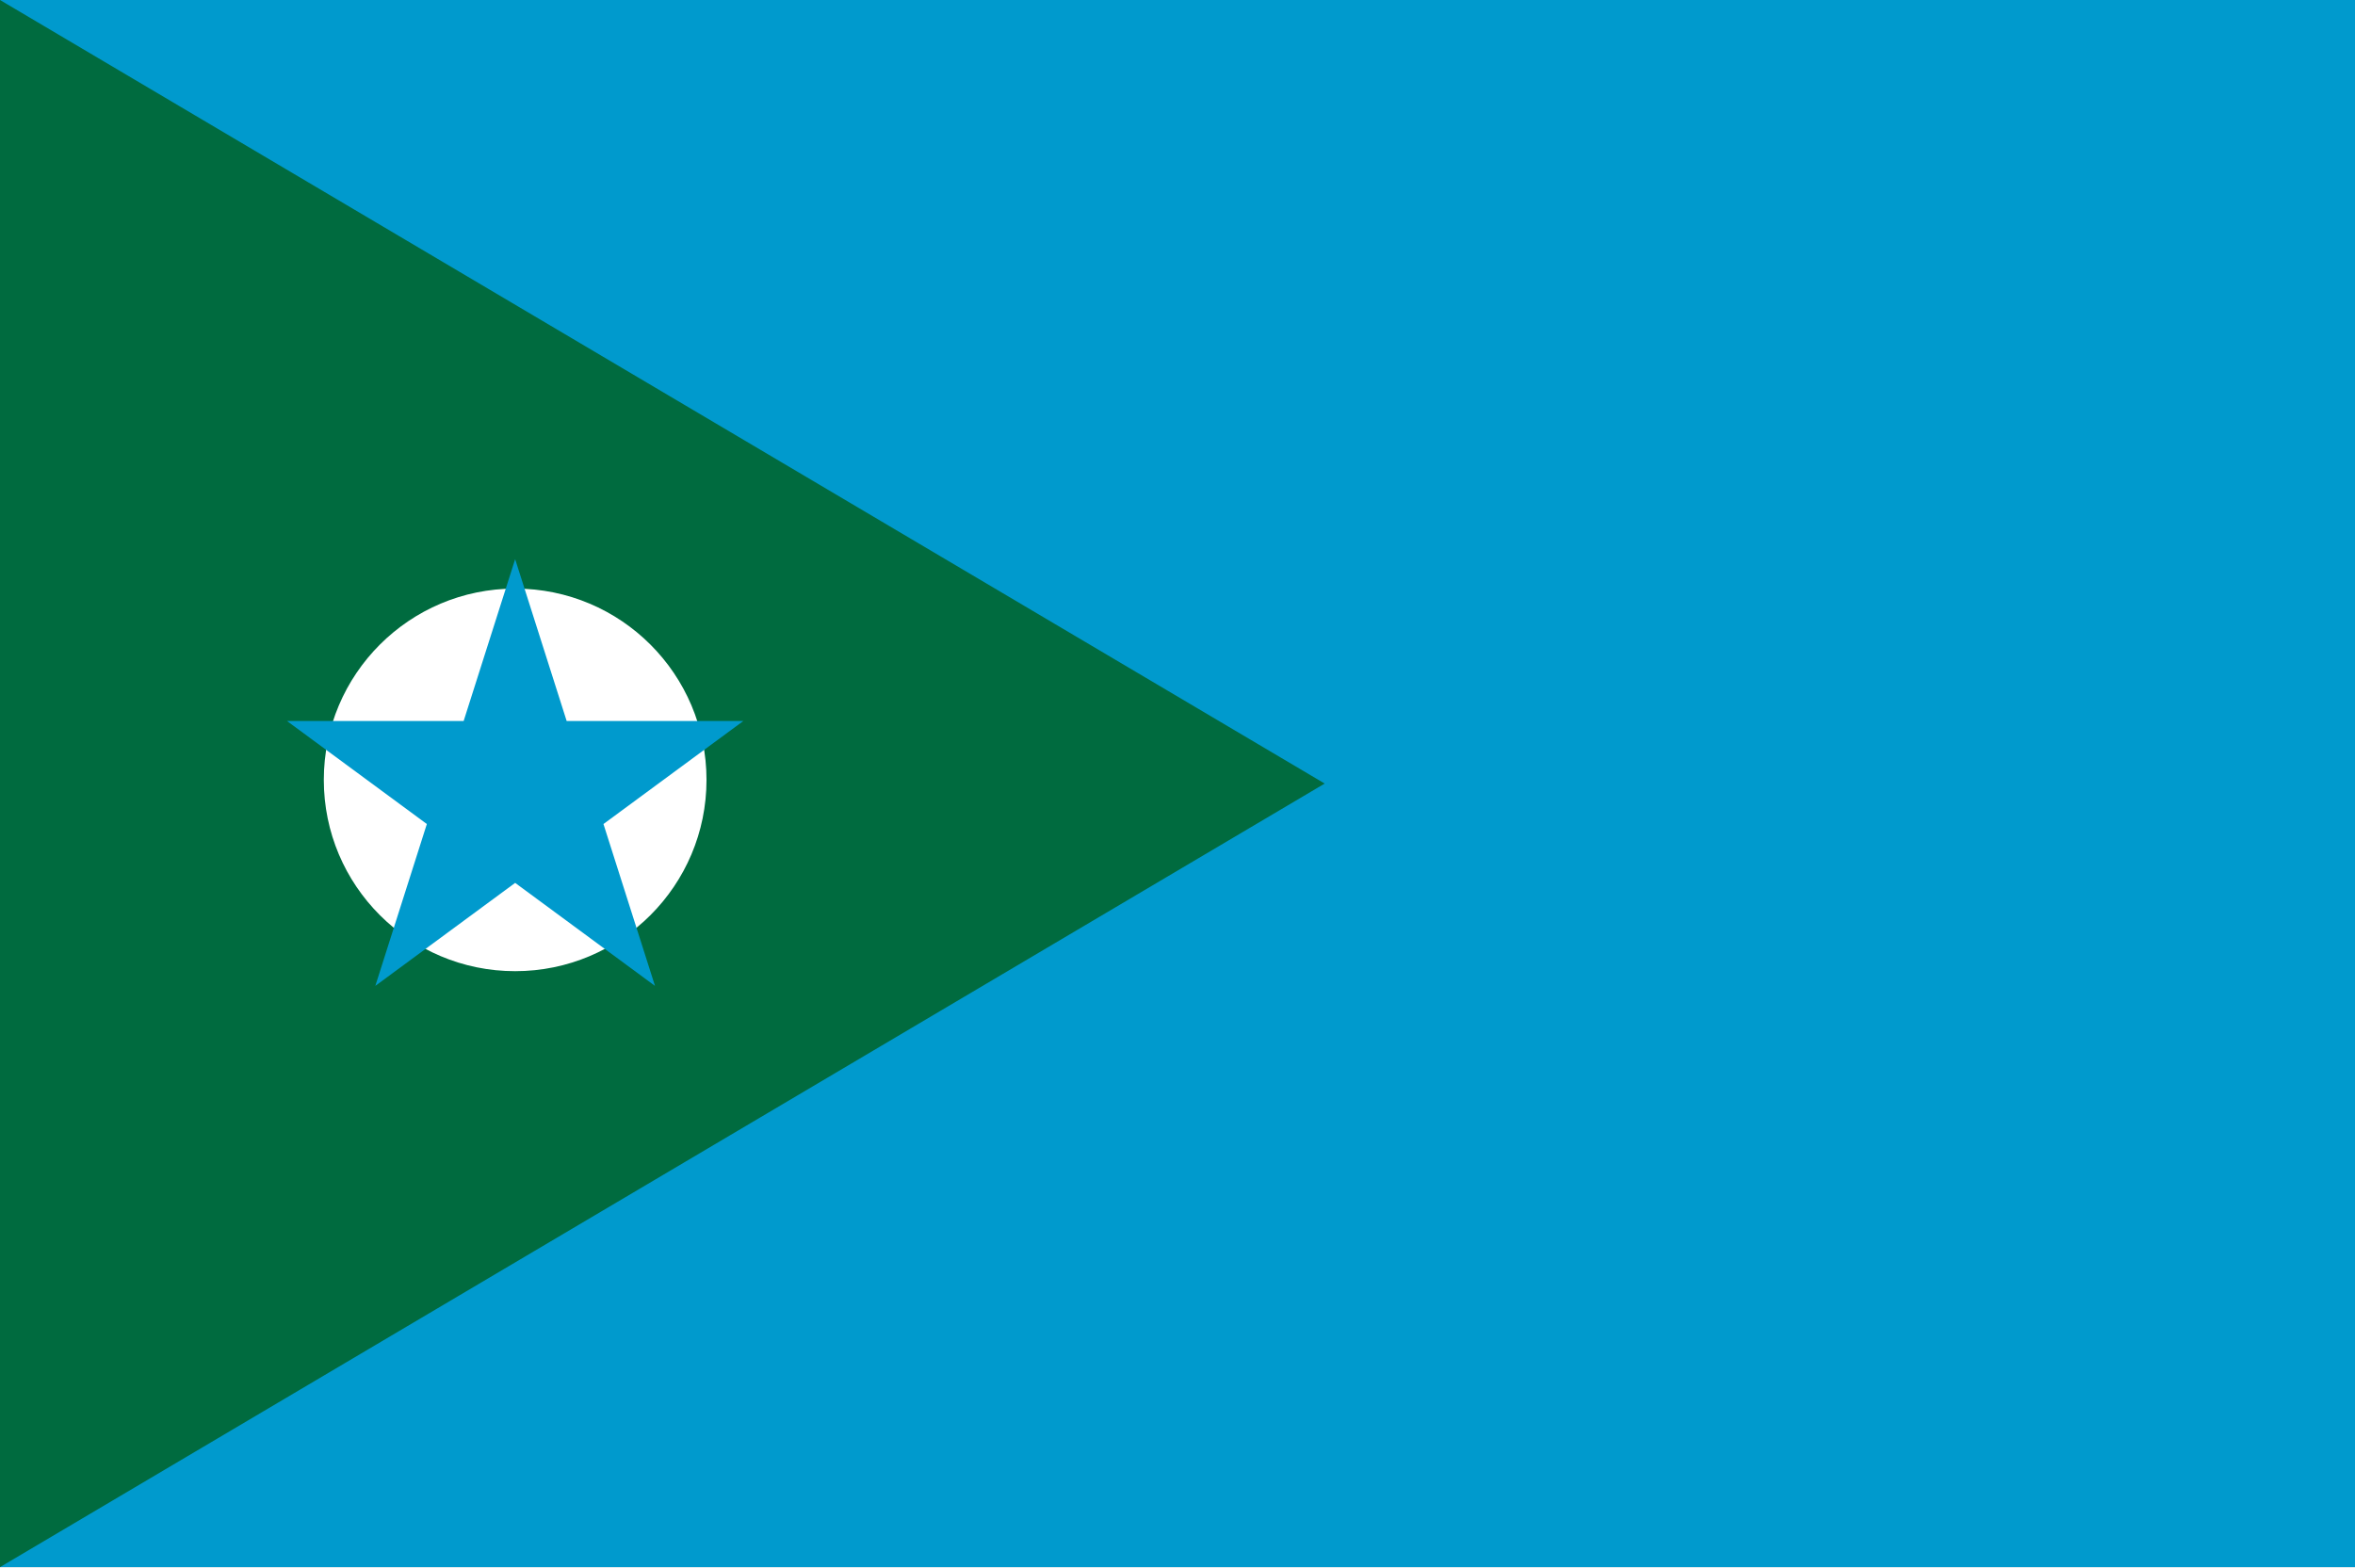
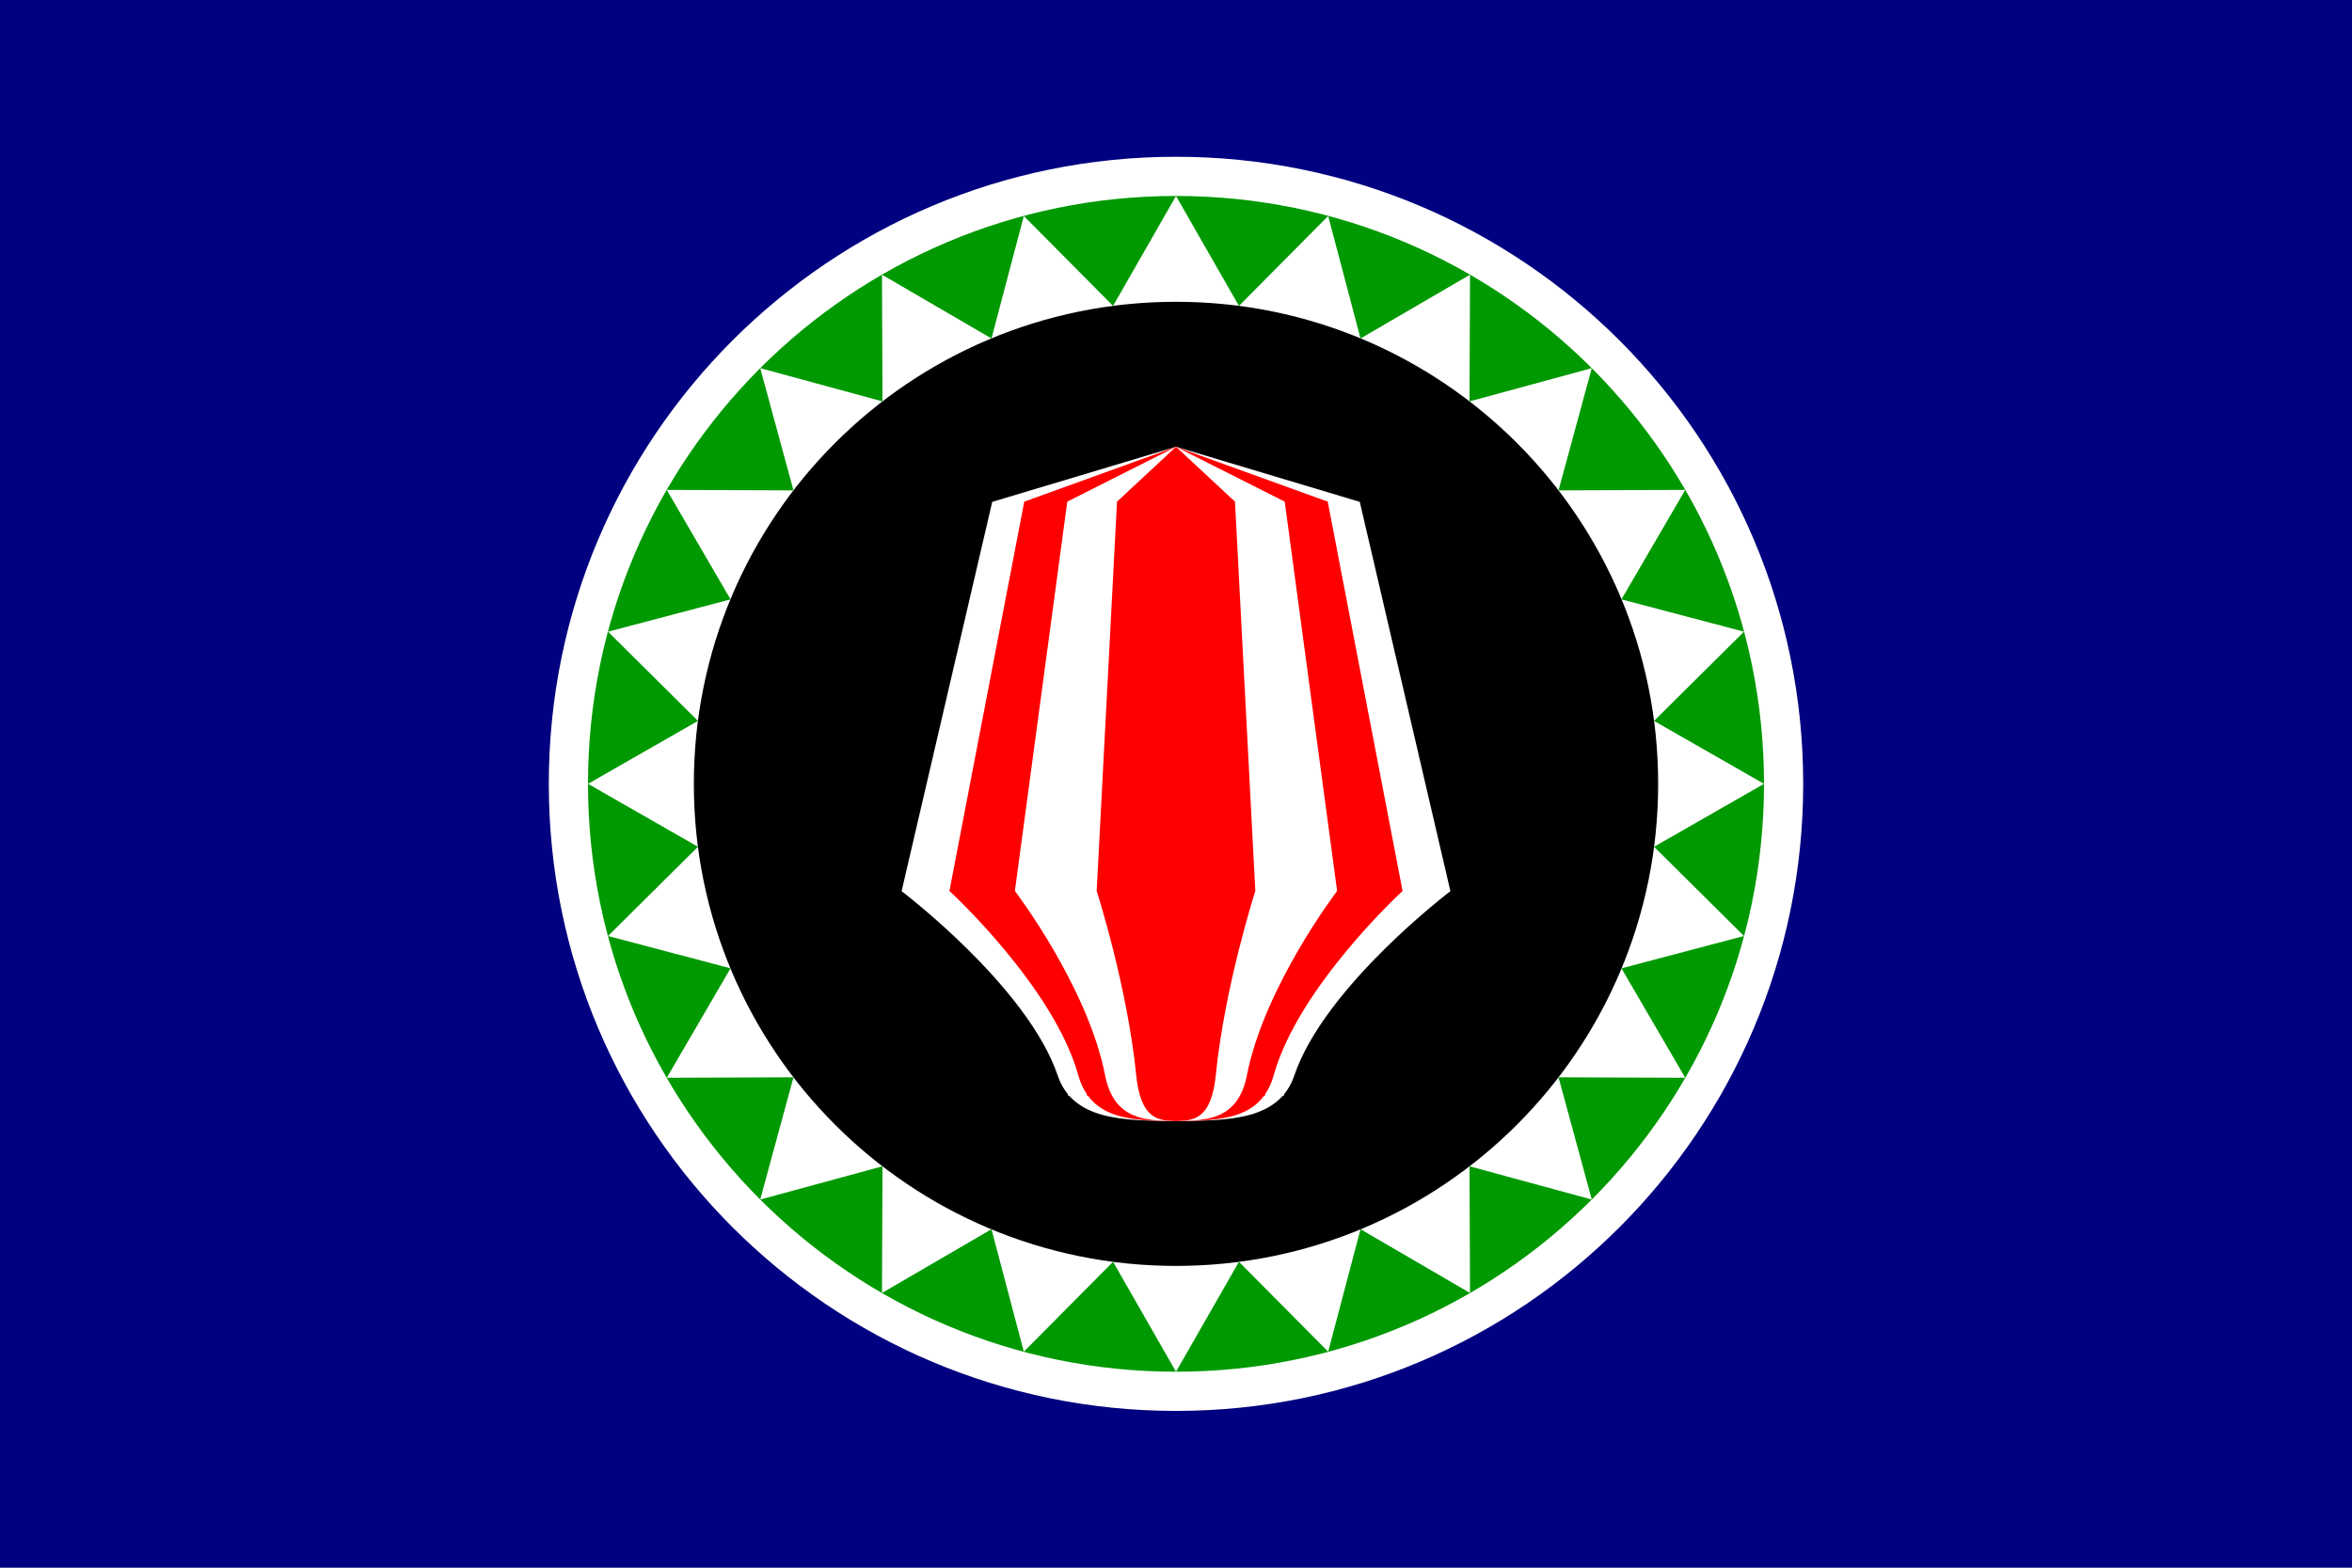
- <svg xmlns="http://www.w3.org/2000/svg" viewBox="0 0 320 213">
-   <rect width="320" height="213" fill="#009ACD" />
-   <polygon points="0,0 180,106.5 0,213" fill="#006B3F" />
-   <circle cx="70" cy="106" r="26" fill="white" />
-   <polygon points="70,76 77,98 101,98 82,112 89,134 70,120 51,134 58,112 39,98 63,98" fill="#009ACD" />
+ <svg xmlns="http://www.w3.org/2000/svg" width="900" height="600" version="1.0">
+   <g transform="translate(-159.0919 -109.5203)">
+     <path style="fill:navy;fill-rule:evenodd;stroke:none;stroke-width:1.393px;stroke-linecap:butt;stroke-linejoin:miter;stroke-opacity:1" d="M159.092 109.52h900v600h-900z" />
+     <circle style="fill:#fff" cx="609.092" cy="409.52" r="240" />
+     <circle style="fill:#009901;fill-opacity:1" cx="609.092" cy="409.52" r="225" />
+     <path style="opacity:1;fill:#fff;fill-opacity:1;fill-rule:nonzero;stroke:none;stroke-width:.5;stroke-linejoin:round;stroke-miterlimit:4;stroke-dasharray:none;stroke-opacity:1" d="m834.092 409.52-42.078 24.082 34.412 34.152-46.878 12.371 24.4 41.895-48.482-.184 12.725 46.783-46.783-12.725.184 48.482-41.895-24.4-12.371 46.878-34.152-34.412-24.082 42.078-24.082-42.078-34.152 34.412-12.371-46.878-41.895 24.4.184-48.482-46.783 12.725 12.725-46.783-48.482.184 24.4-41.895-46.878-12.371 34.412-34.152-42.078-24.082 42.078-24.082-34.412-34.152 46.878-12.371-24.4-41.895 48.482.184-12.725-46.783 46.783 12.725-.184-48.482 41.895 24.4 12.371-46.878 34.152 34.412 24.082-42.078 24.082 42.078 34.152-34.412 12.371 46.878 41.895-24.4-.184 48.482 46.783-12.725-12.725 46.783 48.482-.184-24.4 41.895 46.878 12.371-34.412 34.152z" />
+     <circle style="fill:#000" cx="609.092" cy="409.524" r="184.5" />
+     <g style="fill:#fff;fill-opacity:1">
+       <path d="m188.835 942.287-25.456 106.395s35.355 26.038 43.841 50.362c4.243 12.162 18.126 12.415 33.234 12.415 14.96 0 30.406-7.01 30.406-7.01l-22.627-172.974-7.778-4.243z" style="fill:#fff;fill-opacity:1;fill-rule:evenodd;stroke:none;stroke-width:1px;stroke-linecap:butt;stroke-linejoin:miter;stroke-opacity:1" transform="matrix(1.36232 0 0 1.40044 281.5179 -1018.017)" />
+       <path style="fill:#fff;fill-opacity:1;fill-rule:evenodd;stroke:none;stroke-width:1px;stroke-linecap:butt;stroke-linejoin:miter;stroke-opacity:1" d="m292.073 942.287 25.456 106.395s-35.355 26.038-43.841 50.362c-4.243 12.162-18.126 12.415-33.234 12.415-14.96 0-30.406-7.01-30.406-7.01l22.627-172.974 7.778-4.243z" transform="matrix(1.36232 0 0 1.40044 281.5179 -1018.017)" />
+     </g>
+     <g style="fill:red;fill-opacity:1">
+       <path d="m185.228 934.808-27.165 116.717s37.729 28.564 46.784 55.248c4.528 13.342 19.338 13.689 35.466 13.689 16.019 0 32.447-7.759 32.447-7.759l-24.147-189.755-8.3-4.586z" style="fill:red;fill-opacity:1;fill-rule:evenodd;stroke:none;stroke-width:1px;stroke-linecap:butt;stroke-linejoin:miter;stroke-opacity:1" transform="matrix(1.05407 0 0 1.2766 355.7856 -891.8569)" />
+       <path style="fill:red;fill-opacity:1;fill-rule:evenodd;stroke:none;stroke-width:1px;stroke-linecap:butt;stroke-linejoin:miter;stroke-opacity:1" d="m295.398 934.808 27.165 116.717s-37.729 28.564-46.784 55.248c-4.528 13.342-19.338 13.689-35.466 13.689-16.019 0-32.447-7.759-32.447-7.759l24.147-189.755 8.3-4.586z" transform="matrix(1.05407 0 0 1.2766 355.7856 -891.8569)" />
+     </g>
+     <g style="fill:#fff;fill-opacity:1">
+       <path d="m184.798 934.808-27.165 116.717s37.729 28.564 46.784 55.248c4.528 13.342 20.834 13.689 36.771 13.689 16.198 0 31.142-7.759 31.142-7.759l-24.147-189.755-6.995-4.586z" style="fill:#fff;fill-opacity:1;fill-rule:evenodd;stroke:none;stroke-width:1px;stroke-linecap:butt;stroke-linejoin:miter;stroke-opacity:1" transform="matrix(.73785 0 0 1.2766 431.1312 -891.8569)" />
+       <path style="fill:#fff;fill-opacity:1;fill-rule:evenodd;stroke:none;stroke-width:1px;stroke-linecap:butt;stroke-linejoin:miter;stroke-opacity:1" d="M297.579 934.808 324.744 1051.525s-37.729 28.564-46.784 55.248c-4.528 13.342-20.834 13.689-36.771 13.689-16.198 0-31.142-7.759-31.142-7.759l24.147-189.755 6.995-4.586z" transform="matrix(.73785 0 0 1.2766 431.1312 -891.8569)" />
+     </g>
+     <g style="fill:red;fill-opacity:1">
+       <path d="m183.434 934.808-20.761 116.717s31.326 28.564 40.381 55.248c4.528 13.342 23.366 13.689 40.606 13.689 17.168 0 27.307-7.759 27.307-7.759l-24.147-189.755-3.159-4.586z" style="fill:red;fill-opacity:1;fill-rule:evenodd;stroke:none;stroke-width:1px;stroke-linecap:butt;stroke-linejoin:miter;stroke-opacity:1" transform="matrix(.37478 0 0 1.2766 517.7728 -891.8569)" />
+       <path style="fill:red;fill-opacity:1;fill-rule:evenodd;stroke:none;stroke-width:1px;stroke-linecap:butt;stroke-linejoin:miter;stroke-opacity:1" d="m303.886 934.808 20.761 116.717s-31.326 28.564-40.381 55.248c-4.528 13.342-23.366 13.689-40.606 13.689-17.168 0-27.307-7.759-27.307-7.759l24.147-189.755 3.159-4.586z" transform="matrix(.37478 0 0 1.2766 517.7728 -891.8569)" />
+     </g>
+   </g>
</svg>
